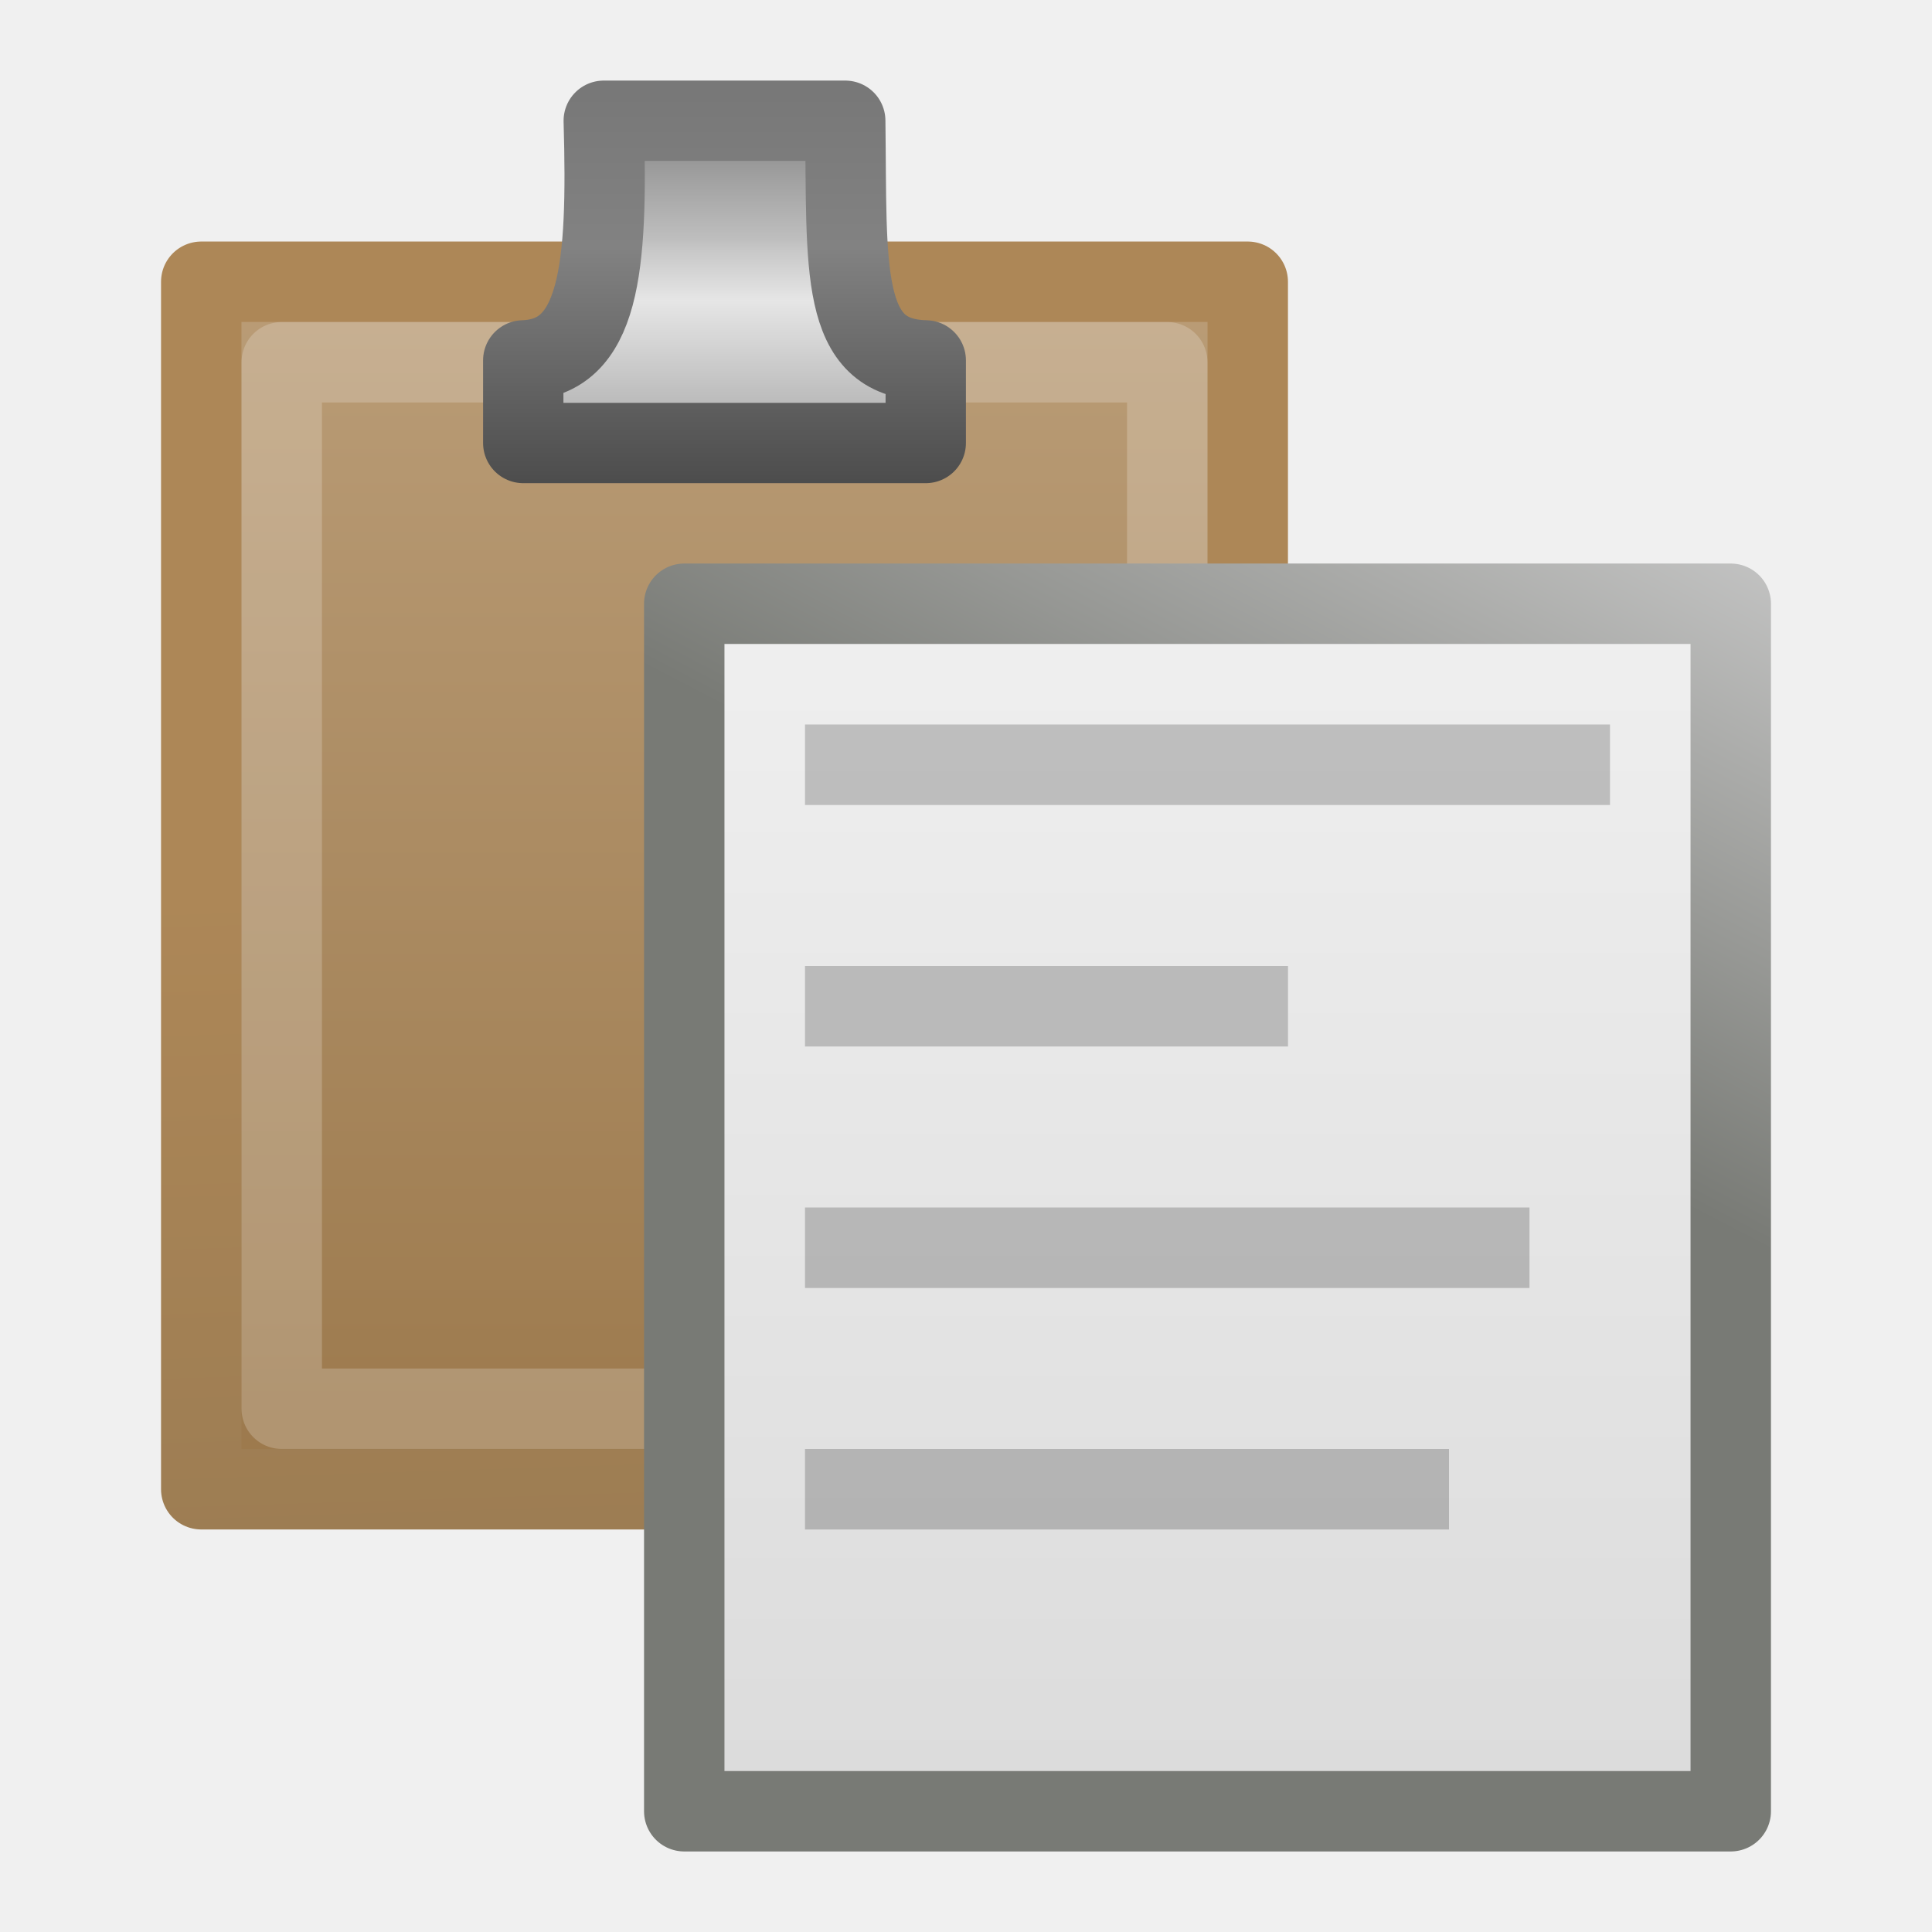
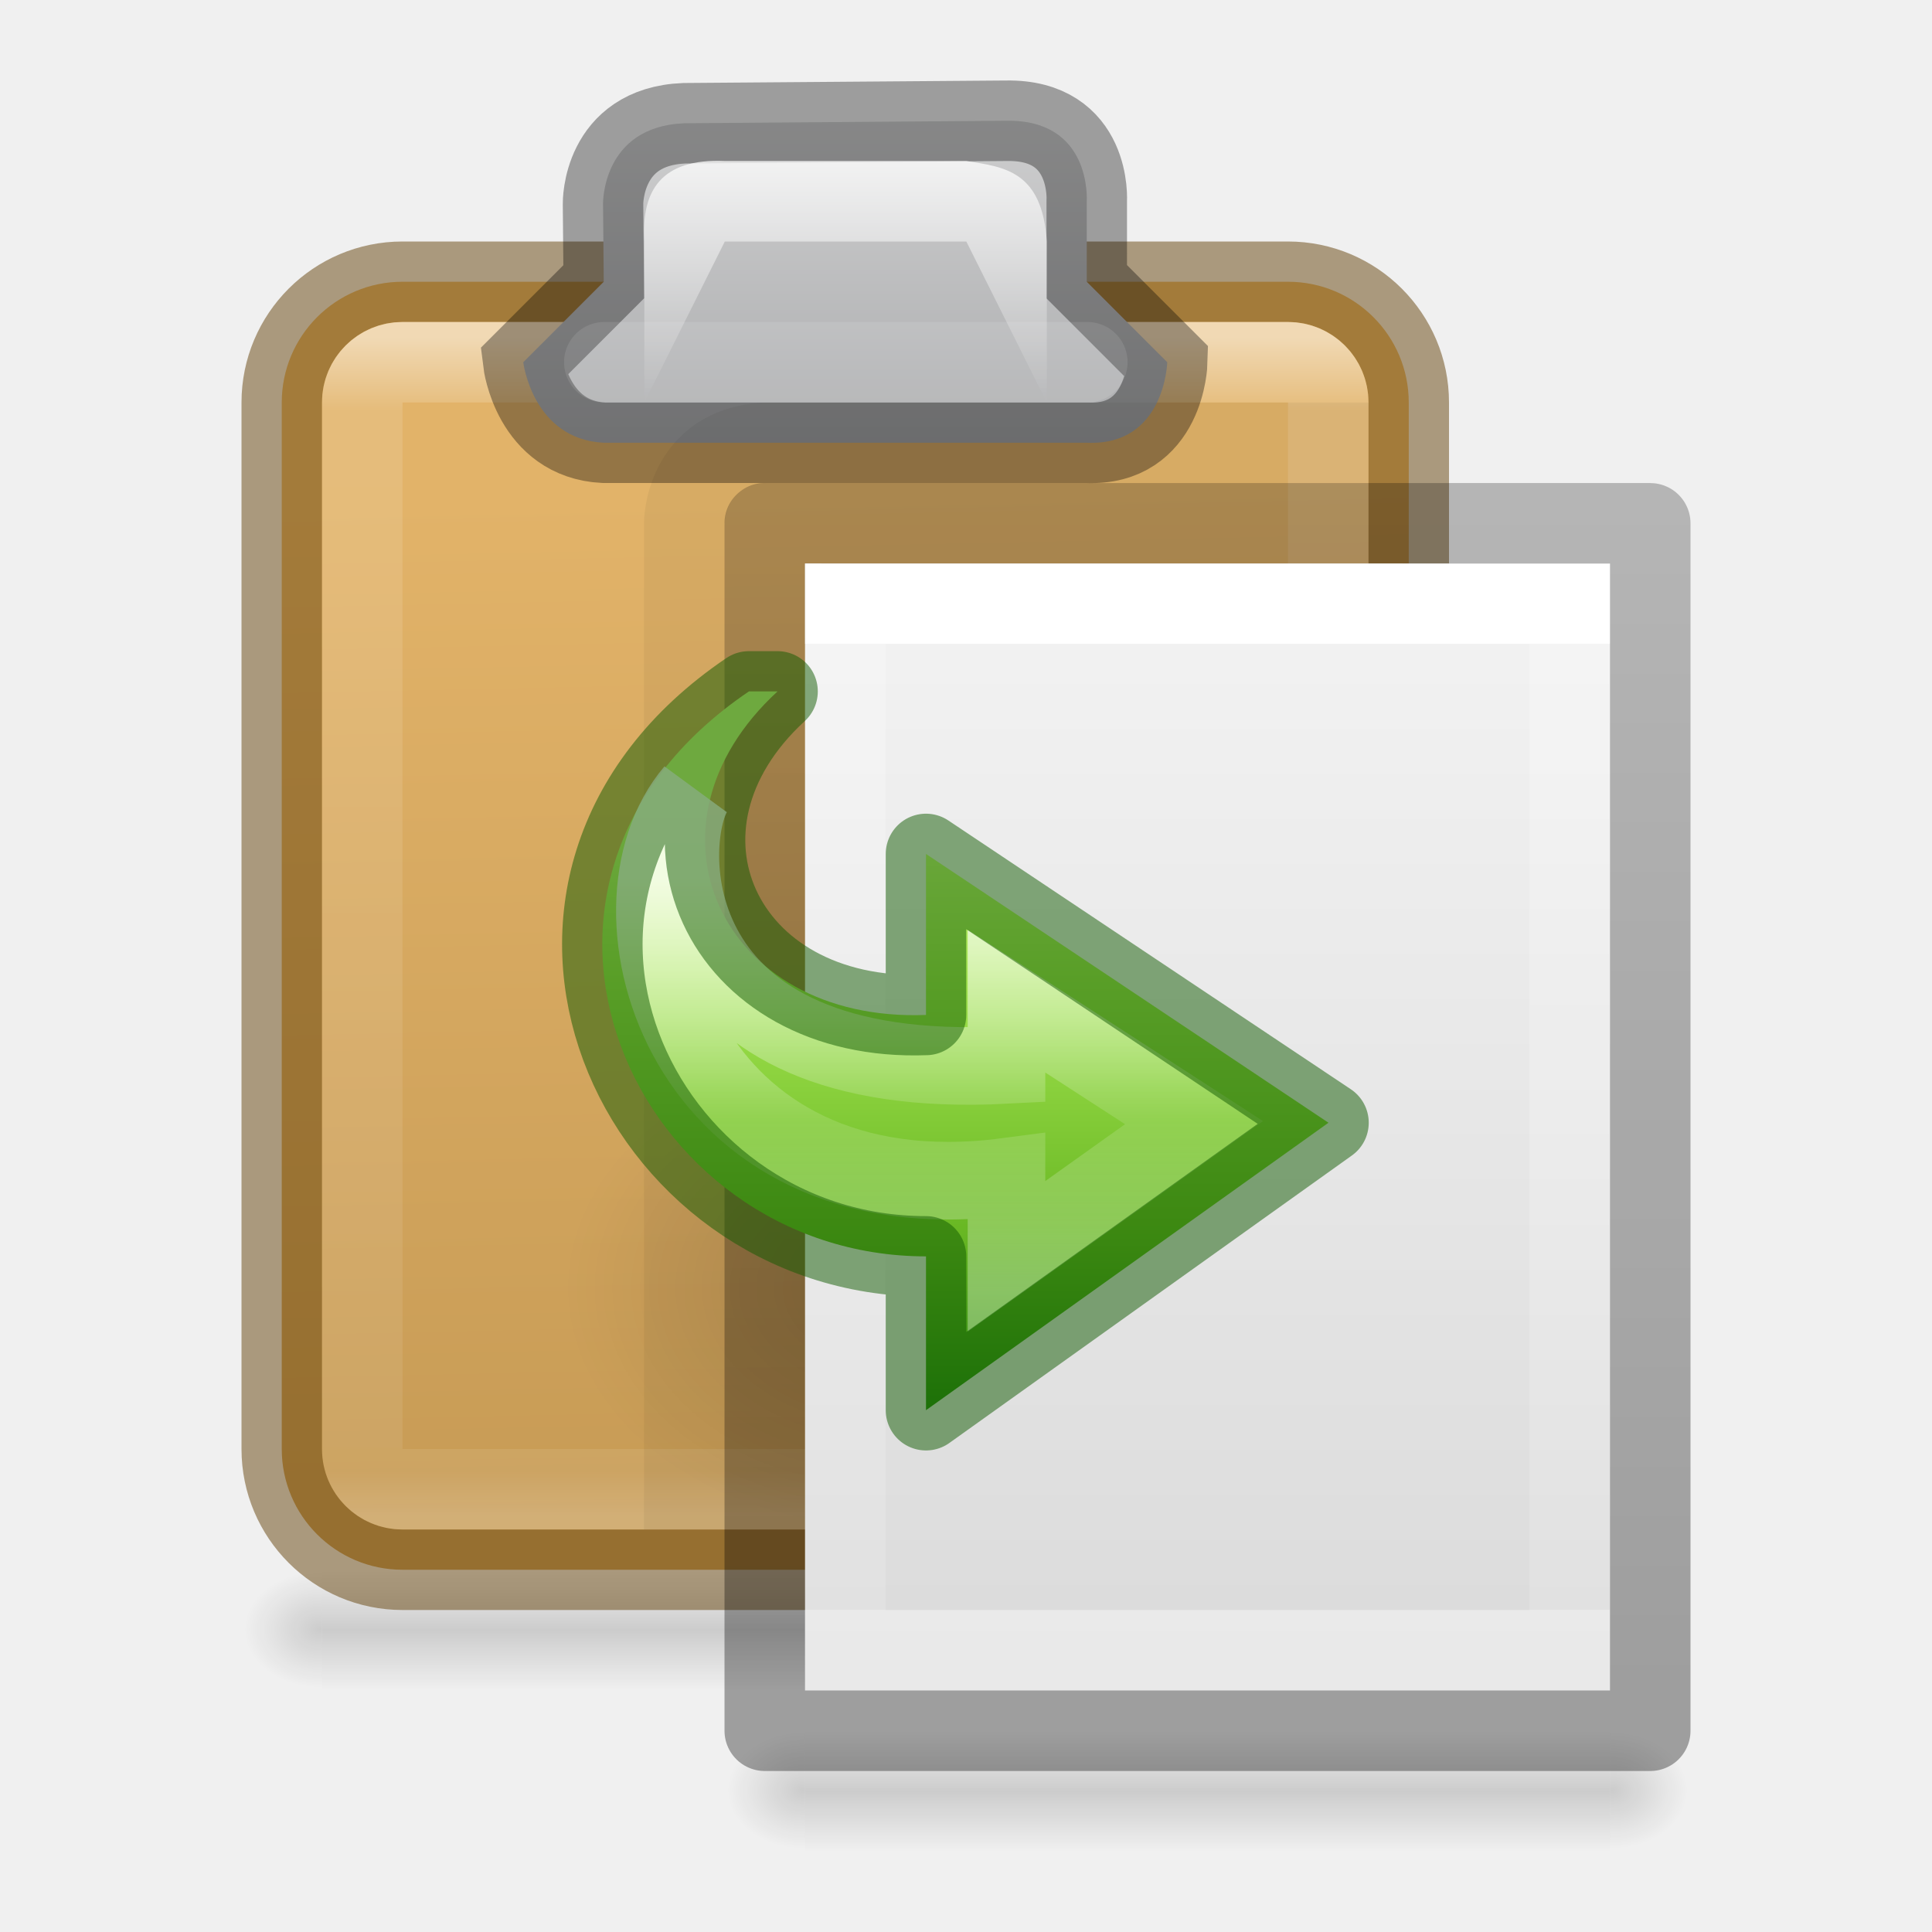
- <svg xmlns="http://www.w3.org/2000/svg" xmlns:xlink="http://www.w3.org/1999/xlink" version="1.0" width="24" height="24" id="svg2">
-   <defs id="defs4">
-     <linearGradient id="linearGradient3615">
-       <stop id="stop3617" style="stop-color:#9d7d53;stop-opacity:1" offset="0" />
-       <stop id="stop3619" style="stop-color:#ad8757;stop-opacity:1" offset="1" />
+ <svg xmlns="http://www.w3.org/2000/svg" xmlns:xlink="http://www.w3.org/1999/xlink" id="svg3810" height="24" width="24" version="1.1">
+   <defs id="defs3812">
+     <linearGradient id="linearGradient4440">
+       <stop id="stop4442" style="stop-color:#000000;stop-opacity:1" offset="0" />
+       <stop id="stop4444" style="stop-color:#000000;stop-opacity:0" offset="1" />
    </linearGradient>
-     <linearGradient id="linearGradient3618">
-       <stop id="stop3620" style="stop-color:#c1a581;stop-opacity:1" offset="0" />
-       <stop id="stop3622" style="stop-color:#9b784b;stop-opacity:1" offset="1" />
+     <linearGradient id="linearGradient3977">
+       <stop offset="0" style="stop-color:#ffffff;stop-opacity:1" id="stop3979" />
+       <stop offset="0" style="stop-color:#ffffff;stop-opacity:0.235" id="stop3981" />
+       <stop offset="1" style="stop-color:#ffffff;stop-opacity:0.157" id="stop3983" />
+       <stop offset="1" style="stop-color:#ffffff;stop-opacity:0.392" id="stop3985" />
    </linearGradient>
    <linearGradient id="linearGradient3600">
-       <stop id="stop3602" style="stop-color:#f4f4f4;stop-opacity:1" offset="0" />
-       <stop id="stop3604" style="stop-color:#dbdbdb;stop-opacity:1" offset="1" />
+       <stop offset="0" style="stop-color:#f4f4f4;stop-opacity:1" id="stop3602" />
+       <stop offset="1" style="stop-color:#dbdbdb;stop-opacity:1" id="stop3604" />
    </linearGradient>
-     <linearGradient id="linearGradient3931">
-       <stop id="stop3933" style="stop-color:#787a75;stop-opacity:1" offset="0" />
-       <stop id="stop3935" style="stop-color:#cbcbcb;stop-opacity:1" offset="1" />
+     <linearGradient id="linearGradient3104-9">
+       <stop offset="0" style="stop-color:#000000;stop-opacity:0.34" id="stop3106-5" />
+       <stop offset="1" style="stop-color:#000000;stop-opacity:0.247" id="stop3108-5" />
    </linearGradient>
-     <linearGradient x1="25.132" y1="6.729" x2="25.132" y2="47.013" id="linearGradient2990" xlink:href="#linearGradient3600" gradientUnits="userSpaceOnUse" gradientTransform="matrix(0.5143091,0,0,0.466685,0.1561495,0.7999906)" />
-     <linearGradient x1="-56.333" y1="17.518" x2="-47.636" y2="-0.101" id="linearGradient2992" xlink:href="#linearGradient3931" gradientUnits="userSpaceOnUse" gradientTransform="matrix(0.415303,0,0,0.4367477,30.71137,0.279879)" />
-     <linearGradient x1="25.132" y1="6.729" x2="25.132" y2="47.013" id="linearGradient2906" xlink:href="#linearGradient3618" gradientUnits="userSpaceOnUse" gradientTransform="matrix(0.5143091,0,0,0.466685,-5.843851,-3.200009)" />
-     <linearGradient id="linearGradient3269">
-       <stop id="stop3271" style="stop-color:#787878;stop-opacity:1" offset="0" />
-       <stop id="stop3273" style="stop-color:#bebebe;stop-opacity:1" offset="0.344" />
-       <stop id="stop3275" style="stop-color:#c8c8c8;stop-opacity:1" offset="0.373" />
-       <stop id="stop3277" style="stop-color:#e6e6e6;stop-opacity:1" offset="0.49" />
-       <stop id="stop3279" style="stop-color:#8c8c8c;stop-opacity:1" offset="1" />
+     <linearGradient id="linearGradient3242-7-3-8-0-4-58-06">
+       <stop offset="0" style="stop-color:#cdf87e;stop-opacity:1" id="stop3244-5-8-5-6-4-3-8" />
+       <stop offset="0.262" style="stop-color:#a2e34f;stop-opacity:1" id="stop3246-9-5-1-5-3-0-7" />
+       <stop offset="0.661" style="stop-color:#68b723;stop-opacity:1" id="stop3248-7-2-0-7-5-35-9" />
+       <stop offset="1" style="stop-color:#1d7e0d;stop-opacity:1" id="stop3250-8-2-8-5-6-40-4" />
    </linearGradient>
-     <linearGradient id="linearGradient3257">
-       <stop id="stop3261" style="stop-color:#787878;stop-opacity:1" offset="0" />
-       <stop id="stop3263" style="stop-color:#828282;stop-opacity:1" offset="0.366" />
-       <stop id="stop3267" style="stop-color:#464646;stop-opacity:1" offset="1" />
+     <radialGradient gradientTransform="matrix(-0.255677,0,0,-0.1917577,17.35292,22.98399)" gradientUnits="userSpaceOnUse" xlink:href="#linearGradient4440" id="radialGradient4123" fy="36.421" fx="24.837" r="15.645" cy="36.421" cx="24.837" />
+     <linearGradient gradientTransform="matrix(0.2796181,0,0,-0.2611604,5.022124,18.69338)" gradientUnits="userSpaceOnUse" xlink:href="#linearGradient3242-7-3-8-0-4-58-06" id="linearGradient4125" y2="2.724" x2="25.469" y1="32.841" x1="25.469" />
+     <linearGradient gradientTransform="matrix(0,0.3060607,0.3276918,0,5.520628,4.564309)" gradientUnits="userSpaceOnUse" xlink:href="#linearGradient4087" id="linearGradient4130" y2="20.649" x2="37.474" y1="20.649" x1="20.797" />
+     <linearGradient id="linearGradient4087">
+       <stop offset="0" style="stop-color:#ffffff;stop-opacity:1" id="stop4089" />
+       <stop offset="0.512" style="stop-color:#ffffff;stop-opacity:0.235" id="stop4091" />
+       <stop offset="0.585" style="stop-color:#ffffff;stop-opacity:0.157" id="stop4093" />
+       <stop offset="1" style="stop-color:#ffffff;stop-opacity:0.392" id="stop4095" />
    </linearGradient>
-     <linearGradient x1="321.578" y1="86.05" x2="321.578" y2="96.245" id="linearGradient2933" xlink:href="#linearGradient3269" gradientUnits="userSpaceOnUse" gradientTransform="matrix(0.4103456,0,0,0.5128945,-121.9898,-42.96503)" />
-     <linearGradient x1="22.452" y1="30.05" x2="22.452" y2="40.186" id="linearGradient2935" xlink:href="#linearGradient3257" gradientUnits="userSpaceOnUse" gradientTransform="matrix(0.4118245,0,0,0.5128207,-0.5501968,-14.24049)" />
-     <linearGradient x1="6.06" y1="19" x2="5.804" y2="11" id="linearGradient3621" xlink:href="#linearGradient3615" gradientUnits="userSpaceOnUse" />
+     <linearGradient id="linearGradient5048-9-5">
+       <stop offset="0" style="stop-color:#000000;stop-opacity:0" id="stop5050-3-6" />
+       <stop offset="0.5" style="stop-color:#000000;stop-opacity:1" id="stop5056-7-1" />
+       <stop offset="1" style="stop-color:#000000;stop-opacity:0" id="stop5052-4-7" />
+     </linearGradient>
+     <linearGradient xlink:href="#linearGradient3600" id="linearGradient4498" gradientUnits="userSpaceOnUse" gradientTransform="matrix(0.2857136,0,0,0.304197,1.142873,0.2326048)" x1="25.132" y1="0.985" x2="25.132" y2="47.013" />
+     <linearGradient xlink:href="#linearGradient3977" id="linearGradient4500" gradientUnits="userSpaceOnUse" gradientTransform="matrix(0.2432432,0,0,0.3513513,2.162164,-0.432428)" x1="24" y1="6.923" x2="24" y2="41.077" />
+     <linearGradient xlink:href="#linearGradient3104-9" id="linearGradient4502" gradientUnits="userSpaceOnUse" gradientTransform="matrix(0.2537859,0,0,0.3050187,19.12898,-0.685477)" x1="-51.786" y1="50.786" x2="-51.786" y2="2.906" />
+     <linearGradient gradientTransform="matrix(0.02071006,0,0,0.00617647,23.00632,8.633711)" gradientUnits="userSpaceOnUse" xlink:href="#linearGradient5048-9-5" id="linearGradient4401-7" y2="609.505" x2="302.857" y1="366.648" x1="302.857" />
+     <radialGradient gradientTransform="matrix(-0.00803239,0,0,0.00617647,30.33233,8.633724)" gradientUnits="userSpaceOnUse" xlink:href="#linearGradient4440" id="radialGradient3177-6-5-6" fy="486.648" fx="605.714" r="117.143" cy="486.648" cx="605.714" />
+     <radialGradient gradientTransform="matrix(0.00803239,0,0,0.00617647,30.6512,8.633724)" gradientUnits="userSpaceOnUse" xlink:href="#linearGradient4440" id="radialGradient3177-6-5-6-7" fy="486.648" fx="605.714" r="117.143" cy="486.648" cx="605.714" />
+     <linearGradient id="linearGradient5772-1">
+       <stop style="stop-color:#e2b369;stop-opacity:1" offset="0" id="stop5774-8" />
+       <stop style="stop-color:#c79b55;stop-opacity:1" offset="1" id="stop5776-7" />
+     </linearGradient>
+     <linearGradient y2="-39.125" x2="26" y1="-13.625" x1="25.5" gradientTransform="matrix(0.4666667,0,0,0.5,-0.9333344,0.75)" gradientUnits="userSpaceOnUse" id="linearGradient5021" xlink:href="#linearGradient5772-1" />
+     <linearGradient y2="-40.204" x2="14.389" y1="-8.841" x1="14.389" gradientTransform="matrix(0.4285712,0,0,0.4666666,1.7e-6,-0.06666801)" gradientUnits="userSpaceOnUse" id="linearGradient5025" xlink:href="#linearGradient4455-7" />
+     <linearGradient id="linearGradient4455-7">
+       <stop offset="0" style="stop-color:#ffffff;stop-opacity:1" id="stop4457-5" />
+       <stop offset="0.062" style="stop-color:#ffffff;stop-opacity:0.235" id="stop4459-3" />
+       <stop offset="0.963" style="stop-color:#ffffff;stop-opacity:0.157" id="stop4461-5" />
+       <stop offset="1" style="stop-color:#ffffff;stop-opacity:0.392" id="stop4463-6" />
+     </linearGradient>
+     <linearGradient y2="14" x2="25" y1="4" x1="25" gradientTransform="translate(-15,-4.999998)" gradientUnits="userSpaceOnUse" id="linearGradient4997" xlink:href="#radialGradient4536-2" />
+     <radialGradient cx="23.896" cy="3.99" r="20.397" id="radialGradient4536-2" gradientUnits="userSpaceOnUse" gradientTransform="matrix(0,1.231648,-1.625754,0,18.48697,-28.72198)">
+       <stop id="stop4538-9" style="stop-color:#ffffff;stop-opacity:1" offset="0" />
+       <stop id="stop4540-1" style="stop-color:#dddddd;stop-opacity:1" offset="0.066" />
+       <stop id="stop4542-2" style="stop-color:#abacae;stop-opacity:1" offset="0.661" />
+       <stop id="stop4544-7" style="stop-color:#89898b;stop-opacity:1" offset="1" />
+     </radialGradient>
+     <linearGradient y2="8" x2="24.498" y1="3.998" x1="24.498" gradientTransform="translate(-13.99602,-2.999998)" gradientUnits="userSpaceOnUse" id="linearGradient5001" xlink:href="#linearGradient5071-3-1-8" />
+     <linearGradient id="linearGradient5071-3-1-8">
+       <stop id="stop5073-3-6-8" offset="0" style="stop-color:#ffffff;stop-opacity:1;" />
+       <stop id="stop5075-6-9-9" offset="1" style="stop-color:#ffffff;stop-opacity:0;" />
+     </linearGradient>
+     <linearGradient y2="609.505" x2="302.857" y1="366.648" x1="302.857" gradientTransform="matrix(0.02071006,0,0,0.00617647,23.00632,8.633711)" gradientUnits="userSpaceOnUse" id="linearGradient4431" xlink:href="#linearGradient5048-9-5" />
+     <radialGradient r="117.143" fy="486.648" fx="605.714" cy="486.648" cx="605.714" gradientTransform="matrix(-0.00803239,0,0,0.00617647,30.33233,8.633724)" gradientUnits="userSpaceOnUse" id="radialGradient4433" xlink:href="#linearGradient4440" />
+     <radialGradient r="117.143" fy="486.648" fx="605.714" cy="486.648" cx="605.714" gradientTransform="matrix(0.00803239,0,0,0.00617647,30.6512,8.633724)" gradientUnits="userSpaceOnUse" id="radialGradient4435" xlink:href="#linearGradient4440" />
  </defs>
-   <path d="m 2.5,3.5 13,0 0,15 -13,0 0,-15 z" id="path2904" style="fill:url(#linearGradient2906);fill-opacity:1;stroke:url(#linearGradient3621);stroke-width:0.999;stroke-linecap:butt;stroke-linejoin:round;stroke-miterlimit:4;stroke-opacity:1;stroke-dasharray:none;stroke-dashoffset:0;display:inline" />
-   <path d="m 3.5,4.5 11,0 0,13 -11,0 0,-13 z" id="path3624" style="opacity:0.2;fill:none;stroke:#ffffff;stroke-width:0.999;stroke-linecap:butt;stroke-linejoin:round;stroke-miterlimit:4;stroke-opacity:1;stroke-dasharray:none;stroke-dashoffset:0;display:inline" />
-   <path d="m 8.5,7.5 13,0 0,15 -13,0 0,-15 z" id="rect2594" style="fill:url(#linearGradient2990);fill-opacity:1;stroke:url(#linearGradient2992);stroke-width:0.999;stroke-linecap:butt;stroke-linejoin:round;stroke-miterlimit:4;stroke-opacity:1;stroke-dasharray:none;stroke-dashoffset:0;display:inline" />
-   <path d="m 10.5,9.5 9,0 m -9,3 5,0 m -5,3 8,0 m -8,3 7,0" id="path2835" style="opacity:0.2;fill:none;stroke:#000000;stroke-width:1px;stroke-linecap:square;stroke-linejoin:miter;stroke-opacity:1" />
-   <path d="m 7.5,1.5 c 0.053,1.84 -0.049,2.946 -1,2.977 l 0,1.026 5,0 0,-1.026 c -1.078,-0.023 -0.976,-1.142 -1,-2.977 l -3,0 z" id="path4675" style="fill:url(#linearGradient2933);fill-opacity:1;stroke:url(#linearGradient2935);stroke-width:0.998;stroke-linecap:round;stroke-linejoin:round;stroke-miterlimit:4;stroke-opacity:1;stroke-dasharray:none;stroke-dashoffset:0.5;display:inline;enable-background:new" />
+   <g transform="translate(-21.49153,8.601698)" id="g4423">
+     <rect width="10" height="1.5" x="25.492" y="10.898" id="rect4425" style="display:inline;overflow:visible;visibility:visible;opacity:0.15;fill:url(#linearGradient4431);fill-opacity:1;fill-rule:nonzero;stroke:none;stroke-width:1;marker:none" />
+     <path d="m 25.492,10.898 c 0,0 0,1.5 0,1.5 -0.414,0.003 -1,-0.336 -1,-0.75 0,-0.414 0.462,-0.75 1,-0.75 z" id="path4427" style="display:inline;overflow:visible;visibility:visible;opacity:0.15;fill:url(#radialGradient4433);fill-opacity:1;fill-rule:nonzero;stroke:none;stroke-width:1;marker:none" />
+     <path d="m 35.492,10.898 c 0,0 0,1.5 0,1.5 0.414,0.003 1,-0.336 1,-0.75 0,-0.414 -0.462,-0.75 -1,-0.75 z" id="path4429" style="display:inline;overflow:visible;visibility:visible;opacity:0.15;fill:url(#radialGradient4435);fill-opacity:1;fill-rule:nonzero;stroke:none;stroke-width:1;marker:none" />
+   </g>
+   <rect height="16" id="rect4613" rx="1.5" ry="1.5" style="color:#000000;display:block;overflow:visible;visibility:visible;fill:url(#linearGradient5021);fill-opacity:1;fill-rule:nonzero;stroke:#66430b;stroke-width:1;stroke-linecap:butt;stroke-linejoin:miter;stroke-miterlimit:4;stroke-dasharray:none;stroke-dashoffset:0;stroke-opacity:0.498;marker:none;enable-background:accumulate" transform="scale(1,-1)" width="14" x="3.5" y="-19.5" />
+   <rect height="14" id="rect5786" rx="0.5" ry="0.5" style="color:#000000;display:block;overflow:visible;visibility:visible;opacity:0.5;fill:none;stroke:url(#linearGradient5025);stroke-width:1;stroke-linecap:butt;stroke-linejoin:miter;stroke-miterlimit:4;stroke-dasharray:none;stroke-dashoffset:0;stroke-opacity:1;marker:none;enable-background:accumulate" transform="scale(1,-1)" width="12" x="4.5" y="-18.5" />
+   <g transform="translate(2,0)" id="g4406">
+     <path style="color:#000000;display:block;overflow:visible;visibility:visible;fill:url(#linearGradient4997);fill-opacity:1;fill-rule:nonzero;stroke:#000000;stroke-width:1;stroke-linecap:butt;stroke-linejoin:miter;stroke-miterlimit:4;stroke-dasharray:none;stroke-dashoffset:0;stroke-opacity:0.345;marker:none;enable-background:accumulate" id="path5584" d="m 11.5,5.5 c 0.972,0.044 1,-1 1,-1 l -1,-1 7e-5,-1 c 0,0 0.069,-1.019 -1,-1 l -4,0.031 c -1.026,0.042 -1.009,1.001 -1.009,1.001 l 0.009,0.968 -1,1 c 0,0 0.116,0.956 1,1 z" />
+     <path style="color:#000000;display:inline;overflow:visible;visibility:visible;fill:url(#linearGradient5001);fill-opacity:1;fill-rule:nonzero;stroke:none;stroke-width:1;marker:none;enable-background:accumulate" id="path5377" d="m 6.004,5 0,-2 c -0.039,-0.632 0.208,-1.034 1,-1 l 3,0 c 0.463,0.074 0.942,0.116 1,1 l 0,2 -1,-2 -3,0 z" />
+     <path id="path4453" d="m 5.507,4.5 6,0" style="opacity:0.1;fill:none;fill-rule:evenodd;stroke:#ffffff;stroke-width:1px;stroke-linecap:round;stroke-linejoin:miter;stroke-opacity:1" />
+   </g>
+   <path id="path4465" d="m 8.5,19 0,-12.5 c 0,0 0,-0.938 1,-1 l 7.5,0" style="opacity:0.05;fill:none;fill-rule:evenodd;stroke:#000000;stroke-width:1px;stroke-linecap:butt;stroke-linejoin:round;stroke-opacity:1" />
+   <path style="display:inline;overflow:visible;visibility:visible;opacity:0.141;fill:url(#radialGradient4123);fill-opacity:1;fill-rule:evenodd;stroke:none;stroke-width:1;marker:none" id="path3501" d="m 7.003,16 a 4,3 0 1 1 8,0 4,3 0 0 1 -8,0 z" />
+   <g id="g4429-3" transform="translate(6.999999,5.999963)">
+     <path style="display:inline;fill:url(#linearGradient4498);fill-opacity:1;stroke:none" id="path4160-2" d="m 3,1 c 2.292,0 10,8.904e-4 10,8.904e-4 L 13,15 C 13,15 6.333,15 3,15 3,10.333 3,5.667 3,1 Z" />
+     <path style="fill:none;stroke:url(#linearGradient4500);stroke-width:1;stroke-linecap:round;stroke-linejoin:miter;stroke-miterlimit:4;stroke-dasharray:none;stroke-dashoffset:0;stroke-opacity:1" id="rect6741-1-2" d="m 12.5,14.5 -9,0 0,-13 L 12.5,1.5 Z" />
+     <path style="display:inline;fill:none;stroke:url(#linearGradient4502);stroke-width:1;stroke-linecap:butt;stroke-linejoin:round;stroke-miterlimit:4;stroke-dasharray:none;stroke-dashoffset:0;stroke-opacity:1" id="path4160-8-3" d="m 2.5,0.5 c 2.521,0 11,9.54e-4 11,9.54e-4 l 1.3e-5,14.999 c 0,0 -7.333,0 -11,0 0,-5 0,-10 0,-15 z" />
+   </g>
+   <g id="g4542" transform="translate(-15.49153,10.6017)">
+     <rect style="display:inline;overflow:visible;visibility:visible;opacity:0.15;fill:url(#linearGradient4401-7);fill-opacity:1;fill-rule:nonzero;stroke:none;stroke-width:1;marker:none" id="rect2879-0-2-1" y="10.898" x="25.492" height="1.5" width="10" />
+     <path style="display:inline;overflow:visible;visibility:visible;opacity:0.15;fill:url(#radialGradient3177-6-5-6);fill-opacity:1;fill-rule:nonzero;stroke:none;stroke-width:1;marker:none" id="path2881-6-1-3" d="m 25.492,10.898 c 0,0 0,1.5 0,1.5 -0.414,0.003 -1,-0.336 -1,-0.75 0,-0.414 0.462,-0.75 1,-0.75 z" />
+     <path style="display:inline;overflow:visible;visibility:visible;opacity:0.15;fill:url(#radialGradient3177-6-5-6-7);fill-opacity:1;fill-rule:nonzero;stroke:none;stroke-width:1;marker:none" id="path2881-6-1-3-7" d="m 35.492,10.898 c 0,0 0,1.5 0,1.5 0.414,0.003 1,-0.336 1,-0.75 0,-0.414 -0.462,-0.75 -1,-0.75 z" />
+   </g>
+   <path style="display:block;overflow:visible;visibility:visible;fill:url(#linearGradient4125);fill-opacity:1;fill-rule:nonzero;stroke:none;stroke-width:0.964;stroke-linecap:butt;stroke-linejoin:round;stroke-miterlimit:7;stroke-dasharray:none;stroke-dashoffset:0;stroke-opacity:1;marker:none" id="path3503" d="M 9.303,8.589 C 5.752,10.994 7.885,15.607 11.503,15.607 l 0,1.911 5,-3.571 -5,-3.339 0,2 C 8.95,12.706 7.834,10.267 9.659,8.589 Z" />
+   <path style="display:block;overflow:visible;visibility:visible;opacity:0.8;fill:none;stroke:url(#linearGradient4130);stroke-width:0.964;stroke-linecap:butt;stroke-linejoin:miter;stroke-miterlimit:7;stroke-dasharray:none;stroke-dashoffset:0;stroke-opacity:1;marker:none" id="path3505" d="M 8.621,9.833 C 7.368,11.304 8.496,15.144 12.503,14.618 l 0,0.989 2.33,-1.661 -2.33,-1.509 0,0.792 C 8.106,13.464 8.247,10.428 8.621,9.833 Z" />
+   <path style="color:#000000;clip-rule:nonzero;display:inline;overflow:visible;visibility:visible;opacity:0.5;isolation:auto;mix-blend-mode:normal;color-interpolation:sRGB;color-interpolation-filters:linearRGB;solid-color:#000000;solid-opacity:1;fill:none;fill-opacity:1;fill-rule:nonzero;stroke:#0f5a00;stroke-width:1;stroke-linecap:round;stroke-linejoin:round;stroke-miterlimit:4;stroke-dasharray:none;stroke-dashoffset:0;stroke-opacity:1;marker:none;color-rendering:auto;image-rendering:auto;shape-rendering:auto;text-rendering:auto;enable-background:accumulate" id="path3503-2" d="m 9.303,8.589 c -3.55,2.405 -1.418,7.018 2.2,7.018 l 0,1.911 5,-3.571 -5,-3.339 0,2 C 8.95,12.706 7.834,10.267 9.659,8.589 Z" />
</svg>
